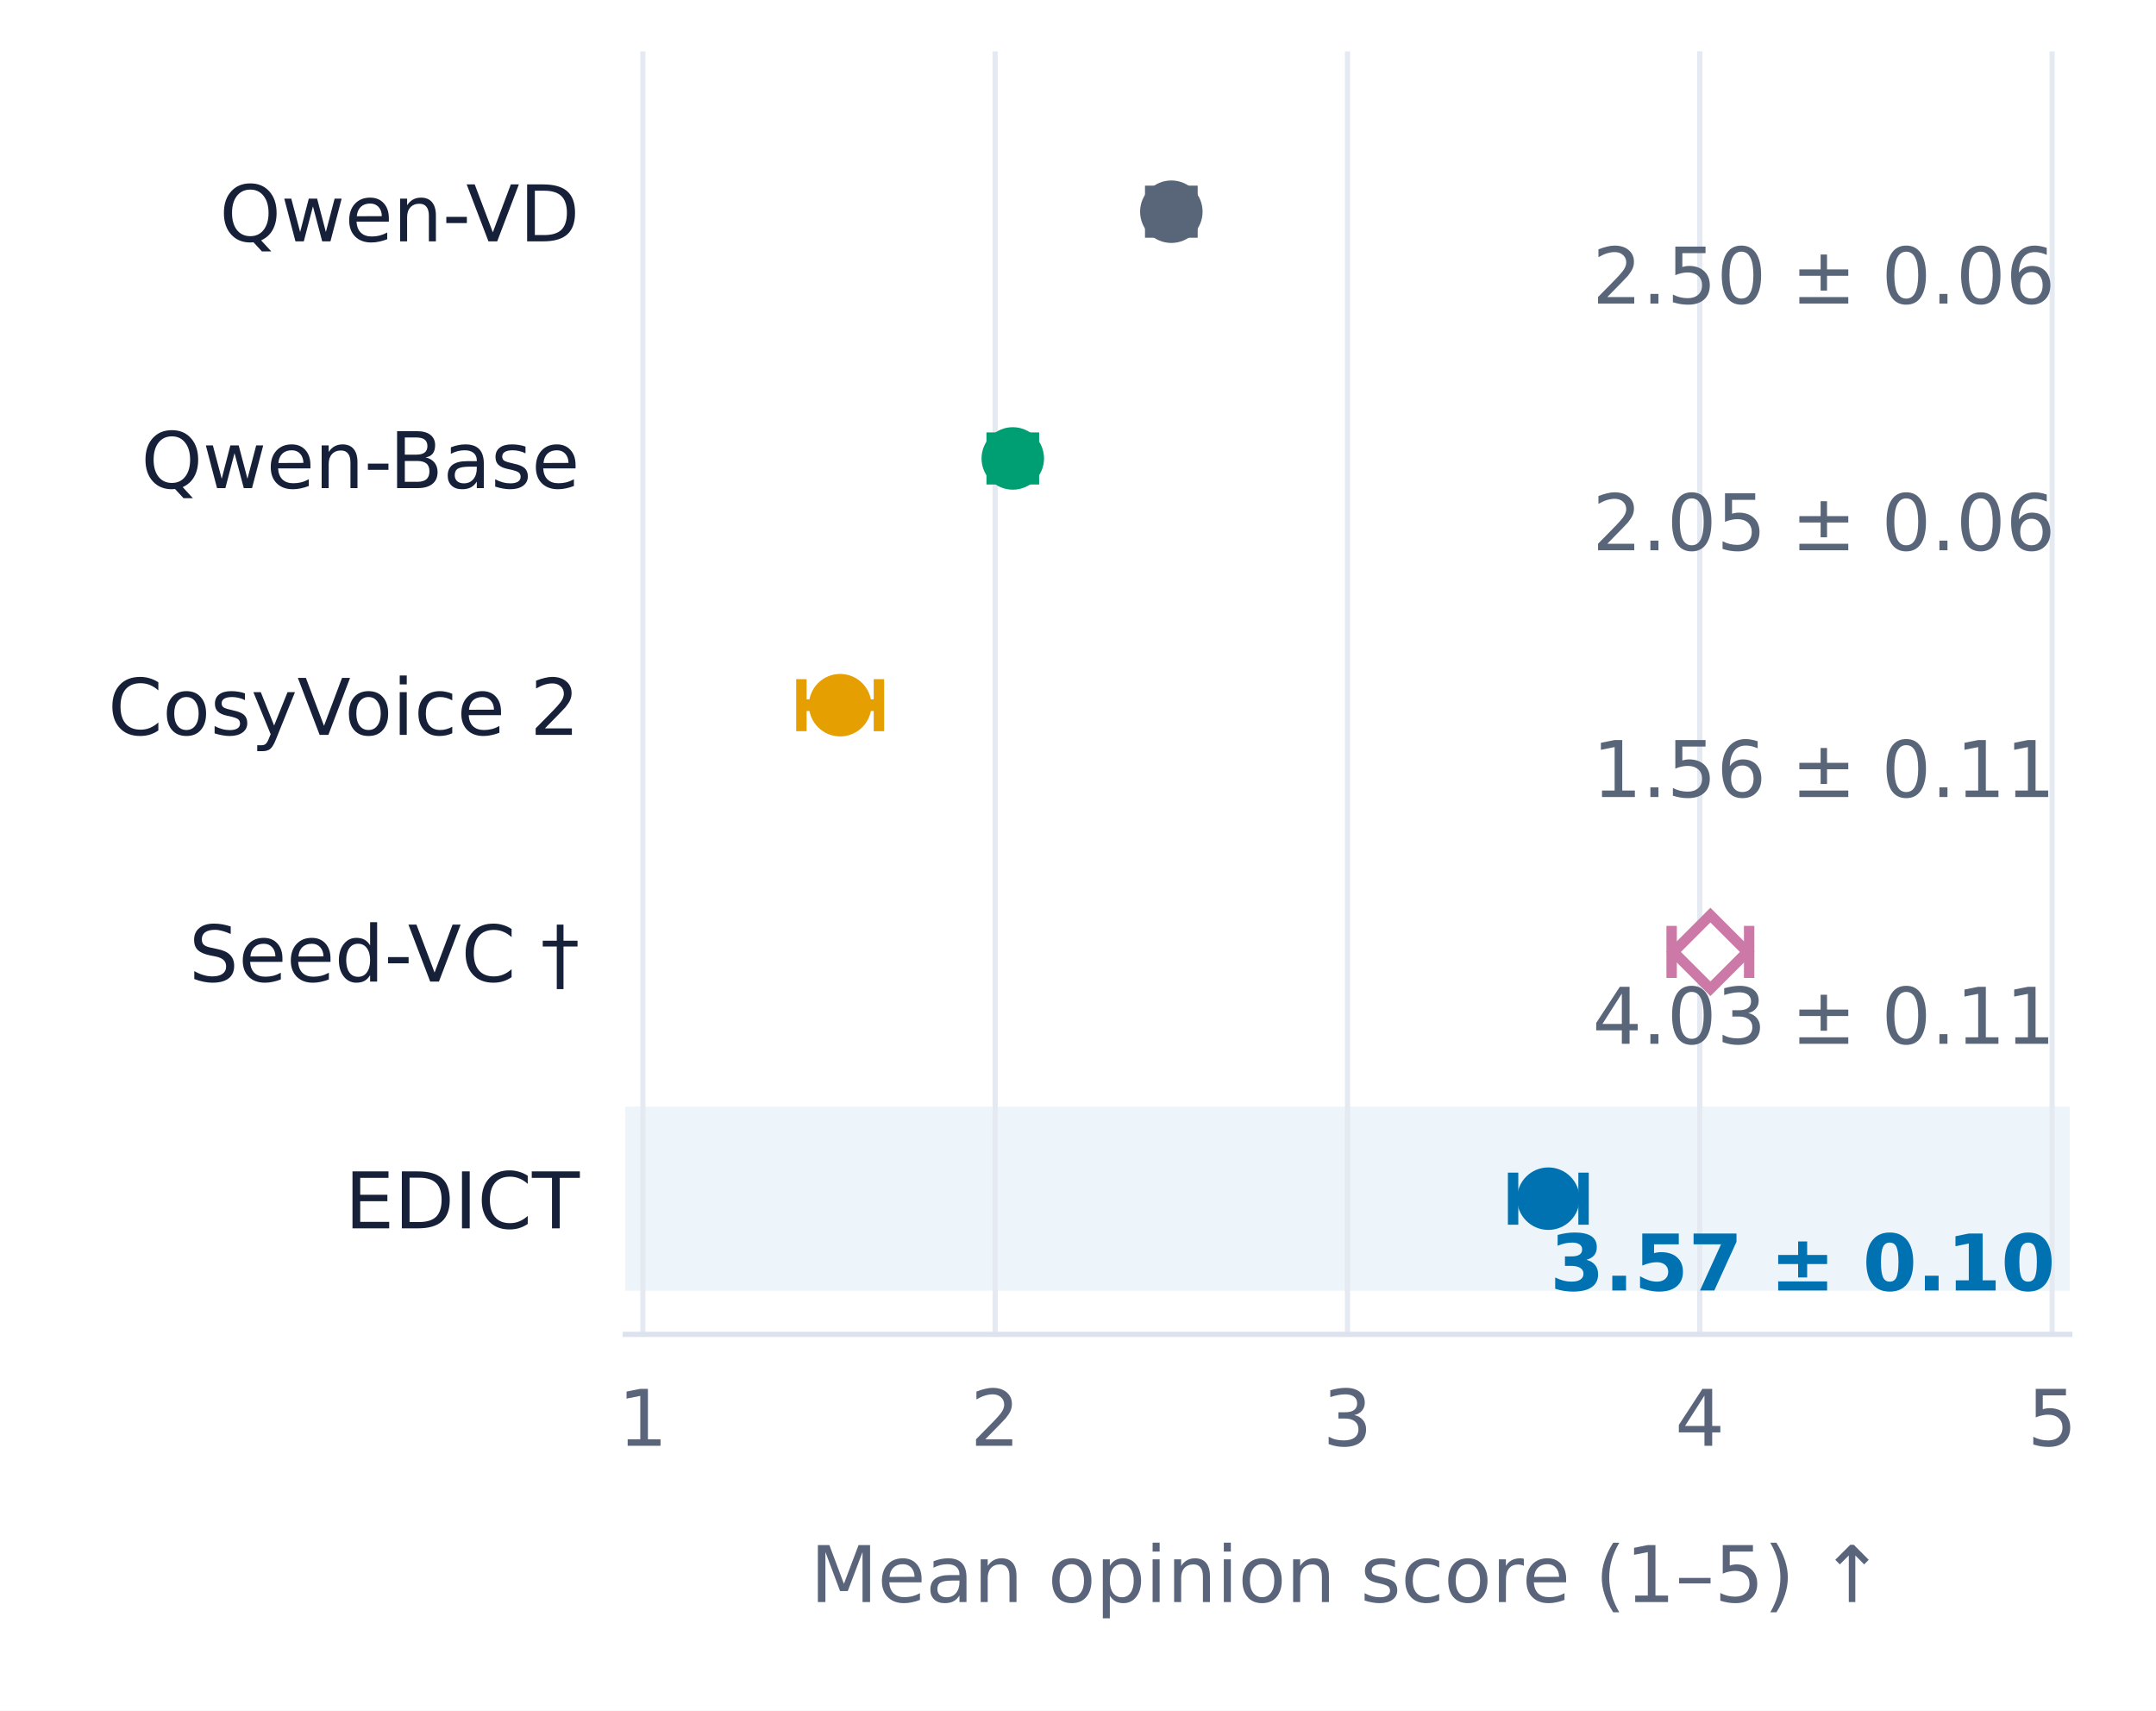
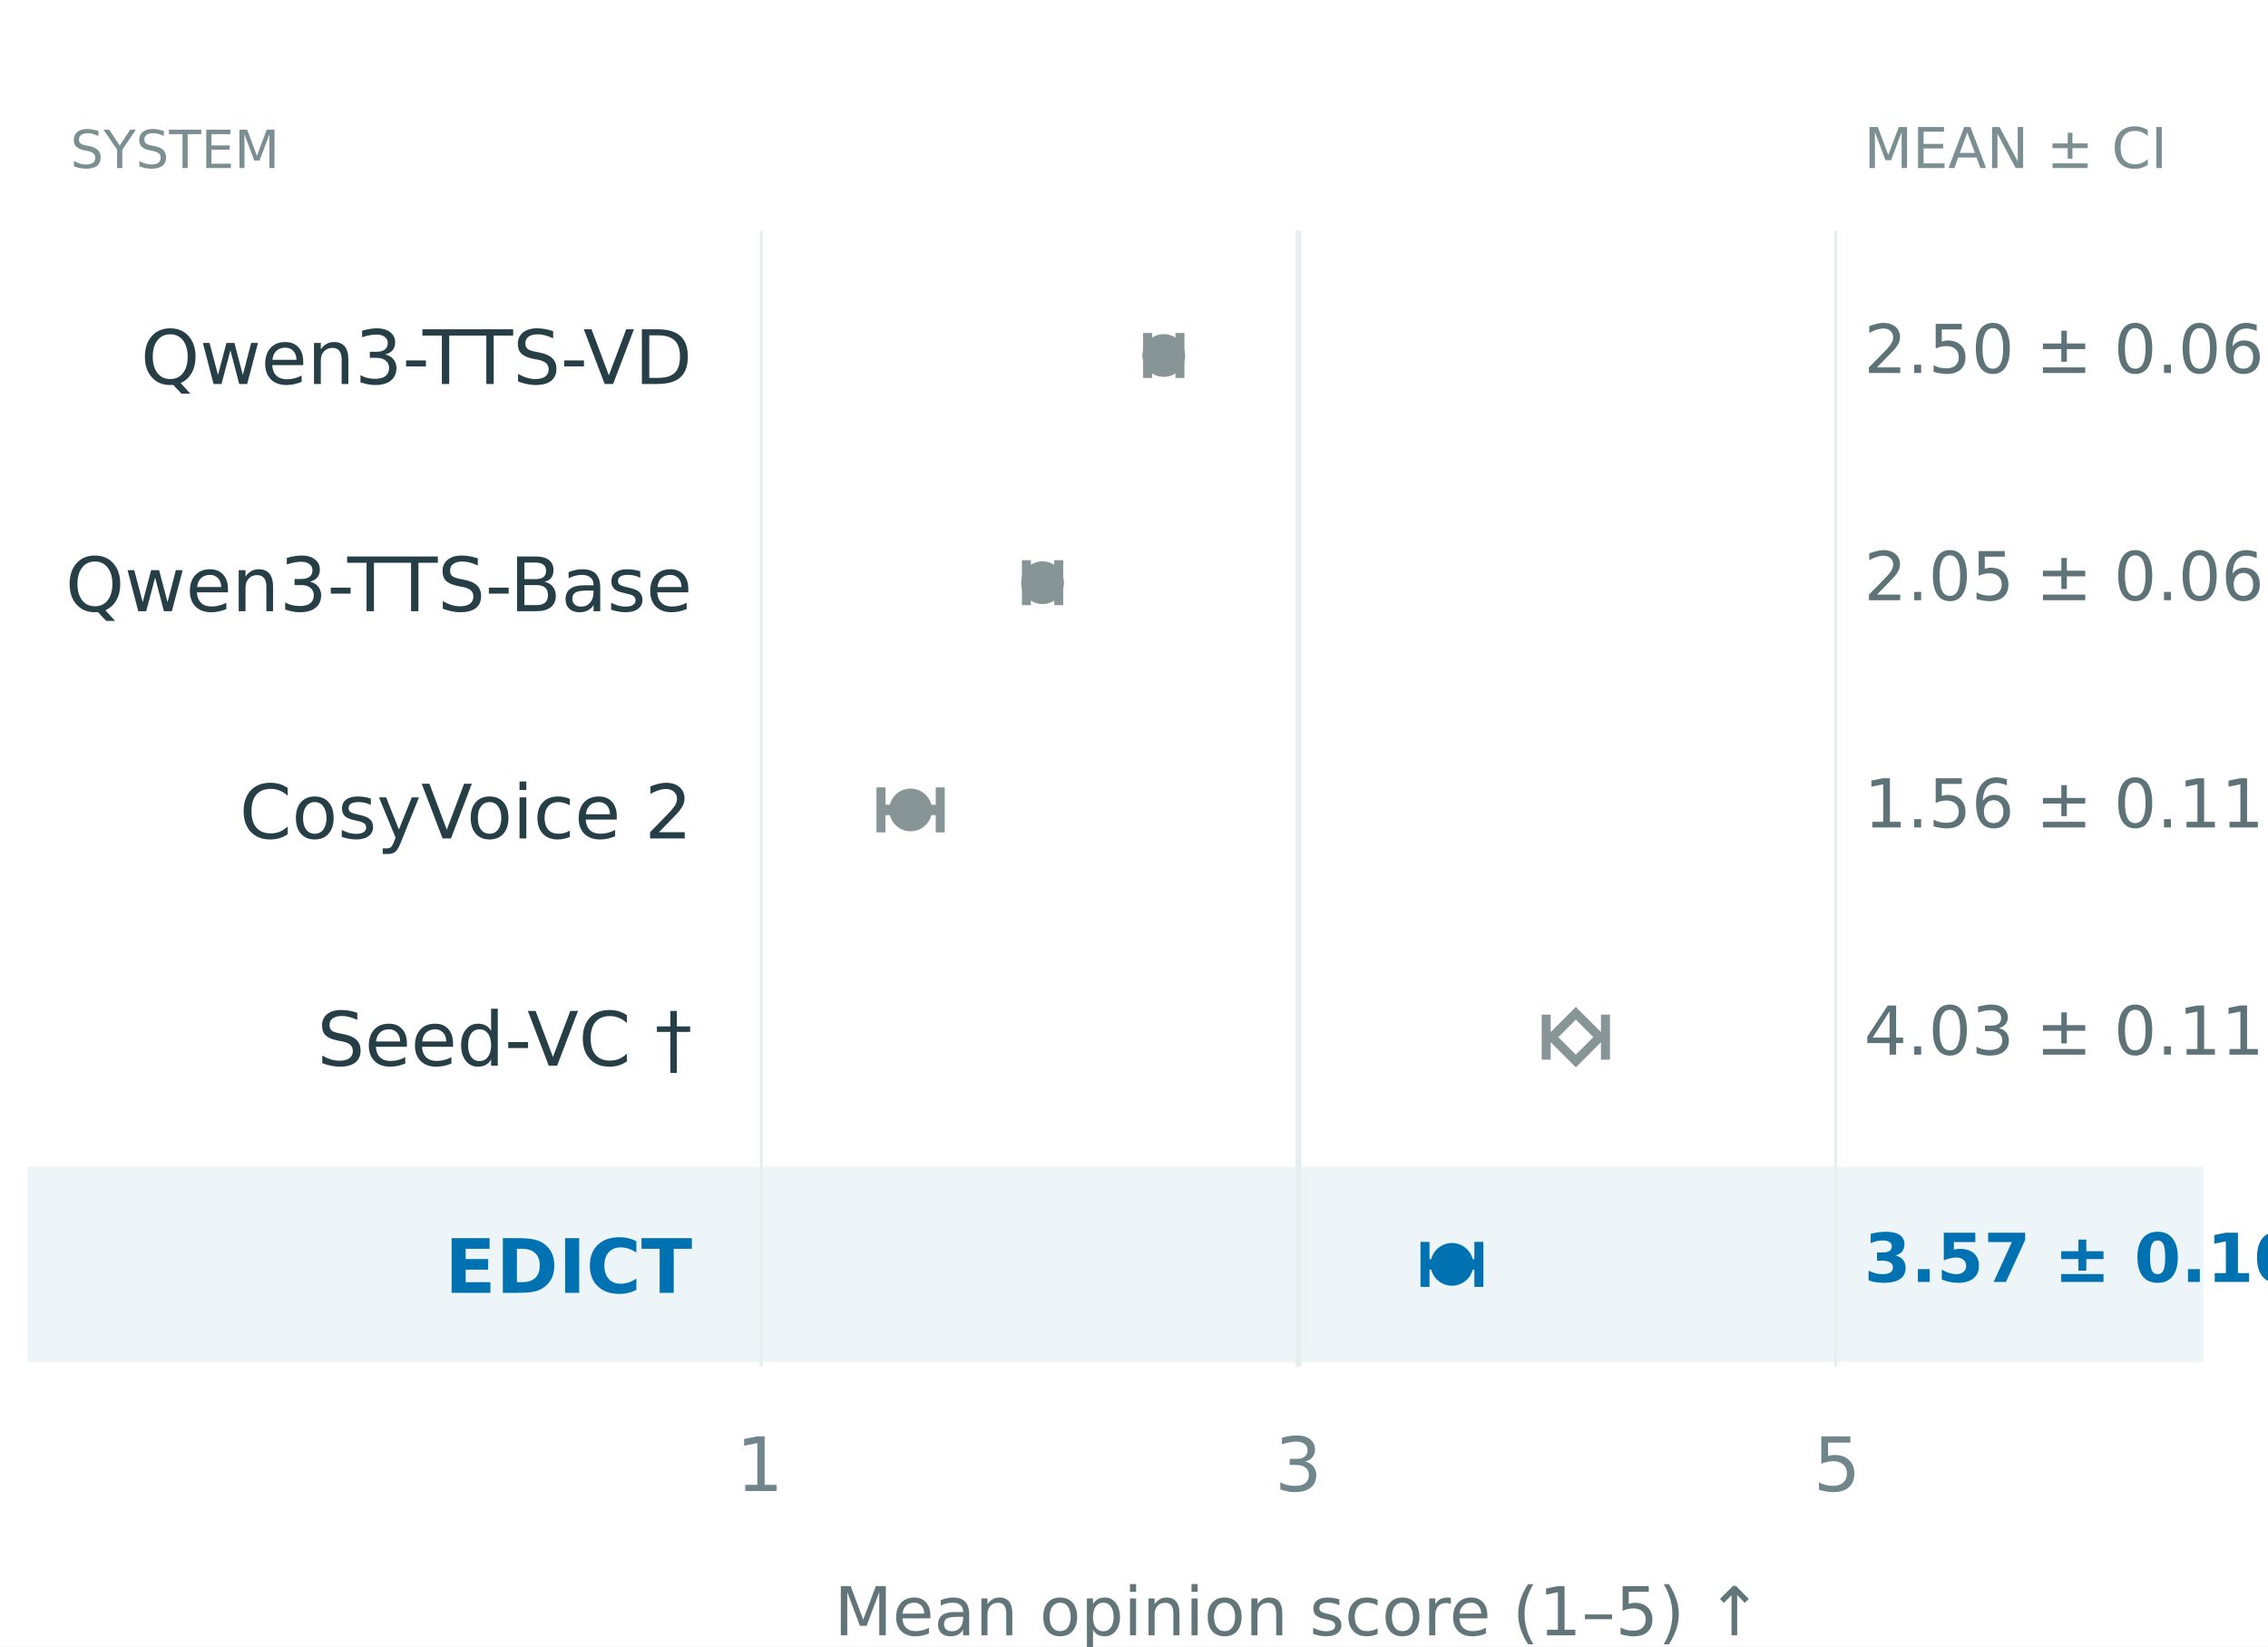
- <svg xmlns="http://www.w3.org/2000/svg" xmlns:xlink="http://www.w3.org/1999/xlink" width="331.2pt" height="262.8pt" viewBox="0 0 331.2 262.8" version="1.1">
+ <svg xmlns="http://www.w3.org/2000/svg" xmlns:xlink="http://www.w3.org/1999/xlink" width="302.4pt" height="219.6pt" viewBox="0 0 302.4 219.6" version="1.1">
  <defs>
    <style type="text/css">*{stroke-linejoin: round; stroke-linecap: butt}</style>
  </defs>
  <g id="figure_1">
    <g id="patch_1">
-       <path d="M 0 262.8  L 331.2 262.8  L 331.2 0  L 0 0  z " style="fill: #ffffff" />
+       <path d="M 0 219.6 L 302.4 219.6 L 302.4 0 L 0 0 z " style="fill: #ffffff" />
    </g>
    <g id="axes_1">
      <g id="patch_2">
-         <path d="M 96.048 204.984  L 317.952 204.984  L 317.952 7.884  L 96.048 7.884  z " style="fill: #ffffff" />
+         <path d="M 101.304 182.268 L 244.944 182.268 L 244.944 30.744 L 101.304 30.744 z " style="fill: #ffffff" />
      </g>
      <g id="patch_3">
-         <path d="M 96.048 170.492  L 317.952 170.492  L 317.952 197.782  L 96.048 197.782  z " clip-path="url(#p2c2eda1336)" style="fill: #edf5fa; stroke: #edf5fa; stroke-linejoin: miter" />
+         <path d="M 3.629 155.6 L 293.782 155.6 L 293.782 181.662 L 3.629 181.662 z " style="fill: #edf5f8" />
      </g>
      <g id="matplotlib.axis_1">
        <g id="xtick_1">
          <g id="line2d_1">
-             <path d="M 98.754 204.984  L 98.754 7.884  " clip-path="url(#p2c2eda1336)" style="fill: none; stroke: #e5eaf2; stroke-width: 0.8; stroke-linecap: square" />
+             <path d="M 101.304 182.268 L 101.304 30.744 " clip-path="url(#p0475d25fd8)" style="fill: none; stroke: #e6eeee; stroke-width: 0.8; stroke-linecap: square" />
          </g>
          <g id="line2d_2" />
          <g id="text_1">
-             <text style="font-size: 12px; font-family: 'DejaVu Sans'; text-anchor: middle; fill: #5a657b" x="98.754" y="222.101" transform="rotate(-0 98.75415 222.1012)">1</text>
+             <text style="font-size: 10px; font-family: 'DejaVu Sans'; text-anchor: middle; fill: #71868a" x="101.304" y="198.866" transform="rotate(-0 101.304 198.8657)">1</text>
          </g>
        </g>
        <g id="xtick_2">
          <g id="line2d_3">
-             <path d="M 152.877 204.984  L 152.877 7.884  " clip-path="url(#p2c2eda1336)" style="fill: none; stroke: #e5eaf2; stroke-width: 0.8; stroke-linecap: square" />
+             <path d="M 173.124 182.268 L 173.124 30.744 " clip-path="url(#p0475d25fd8)" style="fill: none; stroke: #e6eeee; stroke-width: 0.8; stroke-linecap: square" />
          </g>
          <g id="line2d_4" />
          <g id="text_2">
-             <text style="font-size: 12px; font-family: 'DejaVu Sans'; text-anchor: middle; fill: #5a657b" x="152.877" y="222.101" transform="rotate(-0 152.8771 222.1012)">2</text>
+             <text style="font-size: 10px; font-family: 'DejaVu Sans'; text-anchor: middle; fill: #71868a" x="173.124" y="198.866" transform="rotate(-0 173.124 198.8657)">3</text>
          </g>
        </g>
        <g id="xtick_3">
          <g id="line2d_5">
-             <path d="M 207 204.984  L 207 7.884  " clip-path="url(#p2c2eda1336)" style="fill: none; stroke: #e5eaf2; stroke-width: 0.8; stroke-linecap: square" />
+             <path d="M 244.944 182.268 L 244.944 30.744 " clip-path="url(#p0475d25fd8)" style="fill: none; stroke: #e6eeee; stroke-width: 0.8; stroke-linecap: square" />
          </g>
          <g id="line2d_6" />
          <g id="text_3">
-             <text style="font-size: 12px; font-family: 'DejaVu Sans'; text-anchor: middle; fill: #5a657b" x="207" y="222.101" transform="rotate(-0 207 222.1012)">3</text>
-           </g>
-         </g>
-         <g id="xtick_4">
-           <g id="line2d_7">
-             <path d="M 261.123 204.984  L 261.123 7.884  " clip-path="url(#p2c2eda1336)" style="fill: none; stroke: #e5eaf2; stroke-width: 0.8; stroke-linecap: square" />
-           </g>
-           <g id="line2d_8" />
-           <g id="text_4">
-             <text style="font-size: 12px; font-family: 'DejaVu Sans'; text-anchor: middle; fill: #5a657b" x="261.123" y="222.101" transform="rotate(-0 261.1229 222.1012)">4</text>
-           </g>
-         </g>
-         <g id="xtick_5">
-           <g id="line2d_9">
-             <path d="M 315.246 204.984  L 315.246 7.884  " clip-path="url(#p2c2eda1336)" style="fill: none; stroke: #e5eaf2; stroke-width: 0.8; stroke-linecap: square" />
-           </g>
-           <g id="line2d_10" />
-           <g id="text_5">
-             <text style="font-size: 12px; font-family: 'DejaVu Sans'; text-anchor: middle; fill: #5a657b" x="315.246" y="222.101" transform="rotate(-0 315.2459 222.1012)">5</text>
-           </g>
-         </g>
-         <g id="text_6">
-           <text style="font-size: 12px; font-family: 'DejaVu Sans'; text-anchor: middle; fill: #5a657b" x="207" y="246.102" transform="rotate(-0 207 246.1021)">Mean opinion score (1–5) ↑</text>
+             <text style="font-size: 10px; font-family: 'DejaVu Sans'; text-anchor: middle; fill: #71868a" x="244.944" y="198.866" transform="rotate(-0 244.944 198.8657)">5</text>
+           </g>
+         </g>
+         <g id="text_4">
+           <text style="font-size: 9px; font-family: 'DejaVu Sans'; text-anchor: middle; fill: #62767a" x="173.124" y="218.107" transform="rotate(-0 173.124 218.1066)">Mean opinion score (1–5) ↑</text>
        </g>
      </g>
      <g id="matplotlib.axis_2">
        <g id="ytick_1">
+           <g id="line2d_7" />
+           <g id="text_5">
+             <text style="font-size: 10px; font-family: 'DejaVu Sans'; text-anchor: end; fill: #263f47" x="92.304" y="51.21" transform="rotate(-0 92.304 51.21047)">Qwen3-TTS-VD</text>
+           </g>
+         </g>
+         <g id="ytick_2">
+           <g id="line2d_8" />
+           <g id="text_6">
+             <text style="font-size: 10px; font-family: 'DejaVu Sans'; text-anchor: end; fill: #263f47" x="92.304" y="81.515" transform="rotate(-0 92.304 81.51527)">Qwen3-TTS-Base</text>
+           </g>
+         </g>
+         <g id="ytick_3">
+           <g id="line2d_9" />
+           <g id="text_7">
+             <text style="font-size: 10px; font-family: 'DejaVu Sans'; text-anchor: end; fill: #263f47" x="92.304" y="111.82" transform="rotate(-0 92.304 111.8205)">CosyVoice 2</text>
+           </g>
+         </g>
+         <g id="ytick_4">
+           <g id="line2d_10" />
+           <g id="text_8">
+             <text style="font-size: 10px; font-family: 'DejaVu Sans'; text-anchor: end; fill: #263f47" x="92.304" y="142.125" transform="rotate(-0 92.304 142.1253)">Seed-VC †</text>
+           </g>
+         </g>
+         <g id="ytick_5">
          <g id="line2d_11" />
-           <g id="text_7">
-             <text style="font-size: 12px; font-family: 'DejaVu Sans'; text-anchor: end; fill: #172039" x="89.048" y="37.08" transform="rotate(-0 89.048 37.08009)">Qwen-VD</text>
-           </g>
-         </g>
-         <g id="ytick_2">
-           <g id="line2d_12" />
-           <g id="text_8">
-             <text style="font-size: 12px; font-family: 'DejaVu Sans'; text-anchor: end; fill: #172039" x="89.048" y="74.984" transform="rotate(-0 89.048 74.98394)">Qwen-Base</text>
-           </g>
-         </g>
-         <g id="ytick_3">
-           <g id="line2d_13" />
          <g id="text_9">
-             <text style="font-size: 12px; font-family: 'DejaVu Sans'; text-anchor: end; fill: #172039" x="89.048" y="112.888" transform="rotate(-0 89.048 112.8883)">CosyVoice 2</text>
-           </g>
-         </g>
-         <g id="ytick_4">
-           <g id="line2d_14" />
-           <g id="text_10">
-             <text style="font-size: 12px; font-family: 'DejaVu Sans'; text-anchor: end; fill: #172039" x="89.048" y="150.792" transform="rotate(-0 89.048 150.7921)">Seed-VC †</text>
-           </g>
-         </g>
-         <g id="ytick_5">
-           <g id="line2d_15" />
-           <g id="text_11">
-             <text style="font-size: 12px; font-family: 'DejaVu Sans'; text-anchor: end; fill: #172039" x="89.048" y="188.695" transform="rotate(-0 89.048 188.6955)">EDICT</text>
-           </g>
-         </g>
-       </g>
-       <g id="patch_4">
-         <path d="M 96.048 204.984  L 317.952 204.984  " style="fill: none; stroke: #dce2ee; stroke-width: 0.8; stroke-linejoin: miter; stroke-linecap: square" />
+             <text style="font-weight: 700; font-size: 10px; font-family: 'DejaVu Sans'; text-anchor: end; fill: #0072b2" x="92.304" y="172.43" transform="rotate(-0 92.304 172.4297)">EDICT</text>
+           </g>
+         </g>
      </g>
      <g id="LineCollection_1">
-         <path d="M 176.691 32.522  L 183.186 32.522  " clip-path="url(#p2c2eda1336)" style="fill: none; stroke: #596579; stroke-width: 1.8" />
+         <path d="M 153.014 47.412 L 157.324 47.412 " clip-path="url(#p0475d25fd8)" style="fill: none; stroke: #879597; stroke-width: 1.4" />
+       </g>
+       <g id="line2d_12">
+         <defs>
+           <path id="mdc2321765e" d="M 0 3 L 0 -3 " style="stroke: #879597; stroke-width: 1.2" />
+         </defs>
+         <g clip-path="url(#p0475d25fd8)">
+           <use xlink:href="#mdc2321765e" x="153.014" y="47.412" style="fill: #879597; stroke: #879597; stroke-width: 1.2" />
+         </g>
+       </g>
+       <g id="line2d_13">
+         <g clip-path="url(#p0475d25fd8)">
+           <use xlink:href="#mdc2321765e" x="157.324" y="47.412" style="fill: #879597; stroke: #879597; stroke-width: 1.2" />
+         </g>
+       </g>
+       <g id="text_10">
+         <text style="font-size: 9px; font-family: 'DejaVu Sans'; text-anchor: start; fill: #5e7377" x="248.535" y="49.75" transform="rotate(-0 248.535 49.74953)">2.50 ± 0.06</text>
+       </g>
+       <g id="LineCollection_2">
+         <path d="M 136.855 77.716 L 141.164 77.716 " clip-path="url(#p0475d25fd8)" style="fill: none; stroke: #879597; stroke-width: 1.4" />
+       </g>
+       <g id="line2d_14">
+         <g clip-path="url(#p0475d25fd8)">
+           <use xlink:href="#mdc2321765e" x="136.855" y="77.716" style="fill: #879597; stroke: #879597; stroke-width: 1.2" />
+         </g>
+       </g>
+       <g id="line2d_15">
+         <g clip-path="url(#p0475d25fd8)">
+           <use xlink:href="#mdc2321765e" x="141.164" y="77.716" style="fill: #879597; stroke: #879597; stroke-width: 1.2" />
+         </g>
+       </g>
+       <g id="text_11">
+         <text style="font-size: 9px; font-family: 'DejaVu Sans'; text-anchor: start; fill: #5e7377" x="248.535" y="80.054" transform="rotate(-0 248.535 80.05433)">2.05 ± 0.06</text>
+       </g>
+       <g id="LineCollection_3">
+         <path d="M 117.463 108.021 L 125.364 108.021 " clip-path="url(#p0475d25fd8)" style="fill: none; stroke: #879597; stroke-width: 1.4" />
      </g>
      <g id="line2d_16">
-         <defs>
-           <path id="mb61f94592a" d="M 0 4  L 0 -4  " style="stroke: #596579; stroke-width: 1.6" />
-         </defs>
-         <g clip-path="url(#p2c2eda1336)">
-           <use xlink:href="#mb61f94592a" x="176.691" y="32.522" style="fill: #596579; stroke: #596579; stroke-width: 1.6" />
+         <g clip-path="url(#p0475d25fd8)">
+           <use xlink:href="#mdc2321765e" x="117.463" y="108.021" style="fill: #879597; stroke: #879597; stroke-width: 1.2" />
        </g>
      </g>
      <g id="line2d_17">
-         <g clip-path="url(#p2c2eda1336)">
-           <use xlink:href="#mb61f94592a" x="183.186" y="32.522" style="fill: #596579; stroke: #596579; stroke-width: 1.6" />
+         <g clip-path="url(#p0475d25fd8)">
+           <use xlink:href="#mdc2321765e" x="125.364" y="108.021" style="fill: #879597; stroke: #879597; stroke-width: 1.2" />
        </g>
      </g>
      <g id="text_12">
-         <text style="font-size: 12px; font-family: 'DejaVu Sans'; text-anchor: end; fill: #596579" x="315.733" y="46.631" transform="rotate(-0 315.733 46.6308)">2.50 ± 0.06</text>
-       </g>
-       <g id="LineCollection_2">
-         <path d="M 152.336 70.425  L 158.831 70.425  " clip-path="url(#p2c2eda1336)" style="fill: none; stroke: #009e73; stroke-width: 1.8" />
+         <text style="font-size: 9px; font-family: 'DejaVu Sans'; text-anchor: start; fill: #5e7377" x="248.535" y="110.359" transform="rotate(-0 248.535 110.3591)">1.56 ± 0.11</text>
+       </g>
+       <g id="LineCollection_4">
+         <path d="M 206.161 138.326 L 214.061 138.326 " clip-path="url(#p0475d25fd8)" style="fill: none; stroke: #879597; stroke-width: 1.4" />
      </g>
      <g id="line2d_18">
-         <defs>
-           <path id="mdee310eb0f" d="M 0 4  L 0 -4  " style="stroke: #009e73; stroke-width: 1.6" />
-         </defs>
-         <g clip-path="url(#p2c2eda1336)">
-           <use xlink:href="#mdee310eb0f" x="152.336" y="70.425" style="fill: #009e73; stroke: #009e73; stroke-width: 1.6" />
+         <g clip-path="url(#p0475d25fd8)">
+           <use xlink:href="#mdc2321765e" x="206.161" y="138.326" style="fill: #879597; stroke: #879597; stroke-width: 1.2" />
        </g>
      </g>
      <g id="line2d_19">
-         <g clip-path="url(#p2c2eda1336)">
-           <use xlink:href="#mdee310eb0f" x="158.831" y="70.425" style="fill: #009e73; stroke: #009e73; stroke-width: 1.6" />
+         <g clip-path="url(#p0475d25fd8)">
+           <use xlink:href="#mdc2321765e" x="214.061" y="138.326" style="fill: #879597; stroke: #879597; stroke-width: 1.2" />
        </g>
      </g>
      <g id="text_13">
-         <text style="font-size: 12px; font-family: 'DejaVu Sans'; text-anchor: end; fill: #596579" x="315.733" y="84.535" transform="rotate(-0 315.733 84.53465)">2.05 ± 0.06</text>
-       </g>
-       <g id="LineCollection_3">
-         <path d="M 123.109 108.329  L 135.017 108.329  " clip-path="url(#p2c2eda1336)" style="fill: none; stroke: #e69f00; stroke-width: 1.8" />
+         <text style="font-size: 9px; font-family: 'DejaVu Sans'; text-anchor: start; fill: #5e7377" x="248.535" y="140.664" transform="rotate(-0 248.535 140.6639)">4.03 ± 0.11</text>
+       </g>
+       <g id="LineCollection_5">
+         <path d="M 190.002 168.631 L 197.184 168.631 " clip-path="url(#p0475d25fd8)" style="fill: none; stroke: #0072b2; stroke-width: 1.4" />
      </g>
      <g id="line2d_20">
        <defs>
-           <path id="m2613e1fc45" d="M 0 4  L 0 -4  " style="stroke: #e69f00; stroke-width: 1.6" />
-         </defs>
-         <g clip-path="url(#p2c2eda1336)">
-           <use xlink:href="#m2613e1fc45" x="123.109" y="108.329" style="fill: #e69f00; stroke: #e69f00; stroke-width: 1.6" />
+           <path id="mb55bba4a7d" d="M 0 3 L 0 -3 " style="stroke: #0072b2; stroke-width: 1.2" />
+         </defs>
+         <g clip-path="url(#p0475d25fd8)">
+           <use xlink:href="#mb55bba4a7d" x="190.002" y="168.631" style="fill: #0072b2; stroke: #0072b2; stroke-width: 1.2" />
        </g>
      </g>
      <g id="line2d_21">
-         <g clip-path="url(#p2c2eda1336)">
-           <use xlink:href="#m2613e1fc45" x="135.017" y="108.329" style="fill: #e69f00; stroke: #e69f00; stroke-width: 1.6" />
+         <g clip-path="url(#p0475d25fd8)">
+           <use xlink:href="#mb55bba4a7d" x="197.184" y="168.631" style="fill: #0072b2; stroke: #0072b2; stroke-width: 1.2" />
        </g>
      </g>
      <g id="text_14">
-         <text style="font-size: 12px; font-family: 'DejaVu Sans'; text-anchor: end; fill: #596579" x="315.733" y="122.438" transform="rotate(-0 315.733 122.4385)">1.56 ± 0.11</text>
-       </g>
-       <g id="LineCollection_4">
-         <path d="M 256.793 146.233  L 268.7 146.233  " clip-path="url(#p2c2eda1336)" style="fill: none; stroke: #cc79a7; stroke-width: 1.8" />
+         <text style="font-weight: 700; font-size: 9px; font-family: 'DejaVu Sans'; text-anchor: start; fill: #0072b2" x="248.535" y="170.969" transform="rotate(-0 248.535 170.9687)">3.57 ± 0.10</text>
+       </g>
+       <g id="text_15">
+         <text style="font-size: 7px; font-family: 'DejaVu Sans'; text-anchor: start; fill: #7b8e91" x="9.374" y="22.41" transform="rotate(-0 9.3744 22.41018)">SYSTEM</text>
+       </g>
+       <g id="text_16">
+         <text style="font-size: 7.5px; font-family: 'DejaVu Sans'; text-anchor: start; fill: #7b8e91" x="248.535" y="22.41" transform="rotate(-0 248.535 22.41018)">MEAN ± CI</text>
      </g>
      <g id="line2d_22">
        <defs>
-           <path id="m3c0482c85d" d="M 0 4  L 0 -4  " style="stroke: #cc79a7; stroke-width: 1.6" />
-         </defs>
-         <g clip-path="url(#p2c2eda1336)">
-           <use xlink:href="#m3c0482c85d" x="256.793" y="146.233" style="fill: #cc79a7; stroke: #cc79a7; stroke-width: 1.6" />
+           <path id="m5a36b18eb7" d="M 0 2.25 C 0.597 2.25 1.169 2.013 1.591 1.591 C 2.013 1.169 2.25 0.597 2.25 0 C 2.25 -0.597 2.013 -1.169 1.591 -1.591 C 1.169 -2.013 0.597 -2.25 0 -2.25 C -0.597 -2.25 -1.169 -2.013 -1.591 -1.591 C -2.013 -1.169 -2.25 -0.597 -2.25 0 C -2.25 0.597 -2.013 1.169 -1.591 1.591 C -1.169 2.013 -0.597 2.25 0 2.25 z " style="stroke: #879597; stroke-width: 1.2" />
+         </defs>
+         <g clip-path="url(#p0475d25fd8)">
+           <use xlink:href="#m5a36b18eb7" x="155.169" y="47.412" style="fill: #879597; stroke: #879597; stroke-width: 1.2" />
        </g>
      </g>
      <g id="line2d_23">
-         <g clip-path="url(#p2c2eda1336)">
-           <use xlink:href="#m3c0482c85d" x="268.7" y="146.233" style="fill: #cc79a7; stroke: #cc79a7; stroke-width: 1.6" />
-         </g>
-       </g>
-       <g id="text_15">
-         <text style="font-size: 12px; font-family: 'DejaVu Sans'; text-anchor: end; fill: #596579" x="315.733" y="160.342" transform="rotate(-0 315.733 160.3423)">4.03 ± 0.11</text>
-       </g>
-       <g id="LineCollection_5">
-         <path d="M 232.438 184.137  L 243.262 184.137  " clip-path="url(#p2c2eda1336)" style="fill: none; stroke: #0072b2; stroke-width: 1.8" />
+         <g clip-path="url(#p0475d25fd8)">
+           <use xlink:href="#m5a36b18eb7" x="139.01" y="77.716" style="fill: #879597; stroke: #879597; stroke-width: 1.2" />
+         </g>
      </g>
      <g id="line2d_24">
-         <defs>
-           <path id="md5e474e6ca" d="M 0 4  L 0 -4  " style="stroke: #0072b2; stroke-width: 1.6" />
-         </defs>
-         <g clip-path="url(#p2c2eda1336)">
-           <use xlink:href="#md5e474e6ca" x="232.438" y="184.137" style="fill: #0072b2; stroke: #0072b2; stroke-width: 1.6" />
+         <g clip-path="url(#p0475d25fd8)">
+           <use xlink:href="#m5a36b18eb7" x="121.414" y="108.021" style="fill: #879597; stroke: #879597; stroke-width: 1.2" />
        </g>
      </g>
      <g id="line2d_25">
-         <g clip-path="url(#p2c2eda1336)">
-           <use xlink:href="#md5e474e6ca" x="243.262" y="184.137" style="fill: #0072b2; stroke: #0072b2; stroke-width: 1.6" />
-         </g>
-       </g>
-       <g id="text_16">
-         <text style="font-weight: 700; font-size: 12px; font-family: 'DejaVu Sans'; text-anchor: end; fill: #0072b2" x="315.733" y="198.246" transform="rotate(-0 315.733 198.2462)">3.57 ± 0.10</text>
+         <defs>
+           <path id="mb9a3d10731" d="M -0 3.182 L 3.182 0 L 0 -3.182 L -3.182 -0 z " style="stroke: #879597; stroke-width: 1.2; stroke-linejoin: miter" />
+         </defs>
+         <g clip-path="url(#p0475d25fd8)">
+           <use xlink:href="#mb9a3d10731" x="210.111" y="138.326" style="fill: #ffffff; stroke: #879597; stroke-width: 1.2; stroke-linejoin: miter" />
+         </g>
      </g>
      <g id="line2d_26">
        <defs>
-           <path id="mdf03843beb" d="M 0 4  C 1.061 4 2.078 3.579 2.828 2.828  C 3.579 2.078 4 1.061 4 0  C 4 -1.061 3.579 -2.078 2.828 -2.828  C 2.078 -3.579 1.061 -4 0 -4  C -1.061 -4 -2.078 -3.579 -2.828 -2.828  C -3.579 -2.078 -4 -1.061 -4 0  C -4 1.061 -3.579 2.078 -2.828 2.828  C -2.078 3.579 -1.061 4 0 4  z " style="stroke: #596579; stroke-width: 1.6" />
-         </defs>
-         <g clip-path="url(#p2c2eda1336)">
-           <use xlink:href="#mdf03843beb" x="179.939" y="32.522" style="fill: #596579; stroke: #596579; stroke-width: 1.6" />
-         </g>
-       </g>
-       <g id="line2d_27">
-         <defs>
-           <path id="m424cd9debb" d="M 0 4  C 1.061 4 2.078 3.579 2.828 2.828  C 3.579 2.078 4 1.061 4 0  C 4 -1.061 3.579 -2.078 2.828 -2.828  C 2.078 -3.579 1.061 -4 0 -4  C -1.061 -4 -2.078 -3.579 -2.828 -2.828  C -3.579 -2.078 -4 -1.061 -4 0  C -4 1.061 -3.579 2.078 -2.828 2.828  C -2.078 3.579 -1.061 4 0 4  z " style="stroke: #009e73; stroke-width: 1.6" />
-         </defs>
-         <g clip-path="url(#p2c2eda1336)">
-           <use xlink:href="#m424cd9debb" x="155.583" y="70.425" style="fill: #009e73; stroke: #009e73; stroke-width: 1.6" />
-         </g>
-       </g>
-       <g id="line2d_28">
-         <defs>
-           <path id="m80ca47c3f3" d="M 0 4  C 1.061 4 2.078 3.579 2.828 2.828  C 3.579 2.078 4 1.061 4 0  C 4 -1.061 3.579 -2.078 2.828 -2.828  C 2.078 -3.579 1.061 -4 0 -4  C -1.061 -4 -2.078 -3.579 -2.828 -2.828  C -3.579 -2.078 -4 -1.061 -4 0  C -4 1.061 -3.579 2.078 -2.828 2.828  C -2.078 3.579 -1.061 4 0 4  z " style="stroke: #e69f00; stroke-width: 1.6" />
-         </defs>
-         <g clip-path="url(#p2c2eda1336)">
-           <use xlink:href="#m80ca47c3f3" x="129.063" y="108.329" style="fill: #e69f00; stroke: #e69f00; stroke-width: 1.6" />
-         </g>
-       </g>
-       <g id="line2d_29">
-         <defs>
-           <path id="m82c3b94077" d="M -0 5.657  L 5.657 0  L 0 -5.657  L -5.657 -0  z " style="stroke: #cc79a7; stroke-width: 1.6; stroke-linejoin: miter" />
-         </defs>
-         <g clip-path="url(#p2c2eda1336)">
-           <use xlink:href="#m82c3b94077" x="262.747" y="146.233" style="fill: #ffffff; stroke: #cc79a7; stroke-width: 1.6; stroke-linejoin: miter" />
-         </g>
-       </g>
-       <g id="line2d_30">
-         <defs>
-           <path id="m6eeeb22032" d="M 0 4  C 1.061 4 2.078 3.579 2.828 2.828  C 3.579 2.078 4 1.061 4 0  C 4 -1.061 3.579 -2.078 2.828 -2.828  C 2.078 -3.579 1.061 -4 0 -4  C -1.061 -4 -2.078 -3.579 -2.828 -2.828  C -3.579 -2.078 -4 -1.061 -4 0  C -4 1.061 -3.579 2.078 -2.828 2.828  C -2.078 3.579 -1.061 4 0 4  z " style="stroke: #0072b2; stroke-width: 1.6" />
-         </defs>
-         <g clip-path="url(#p2c2eda1336)">
-           <use xlink:href="#m6eeeb22032" x="237.85" y="184.137" style="fill: #0072b2; stroke: #0072b2; stroke-width: 1.6" />
+           <path id="m71c4f0df14" d="M 0 2.25 C 0.597 2.25 1.169 2.013 1.591 1.591 C 2.013 1.169 2.25 0.597 2.25 0 C 2.25 -0.597 2.013 -1.169 1.591 -1.591 C 1.169 -2.013 0.597 -2.25 0 -2.25 C -0.597 -2.25 -1.169 -2.013 -1.591 -1.591 C -2.013 -1.169 -2.25 -0.597 -2.25 0 C -2.25 0.597 -2.013 1.169 -1.591 1.591 C -1.169 2.013 -0.597 2.25 0 2.25 z " style="stroke: #0072b2; stroke-width: 1.2" />
+         </defs>
+         <g clip-path="url(#p0475d25fd8)">
+           <use xlink:href="#m71c4f0df14" x="193.593" y="168.631" style="fill: #0072b2; stroke: #0072b2; stroke-width: 1.2" />
        </g>
      </g>
    </g>
  </g>
  <defs>
-     <clipPath id="p2c2eda1336">
-       <rect x="96.048" y="7.884" width="221.904" height="197.1" />
+     <clipPath id="p0475d25fd8">
+       <rect x="101.304" y="30.744" width="143.64" height="151.524" />
    </clipPath>
  </defs>
</svg>
